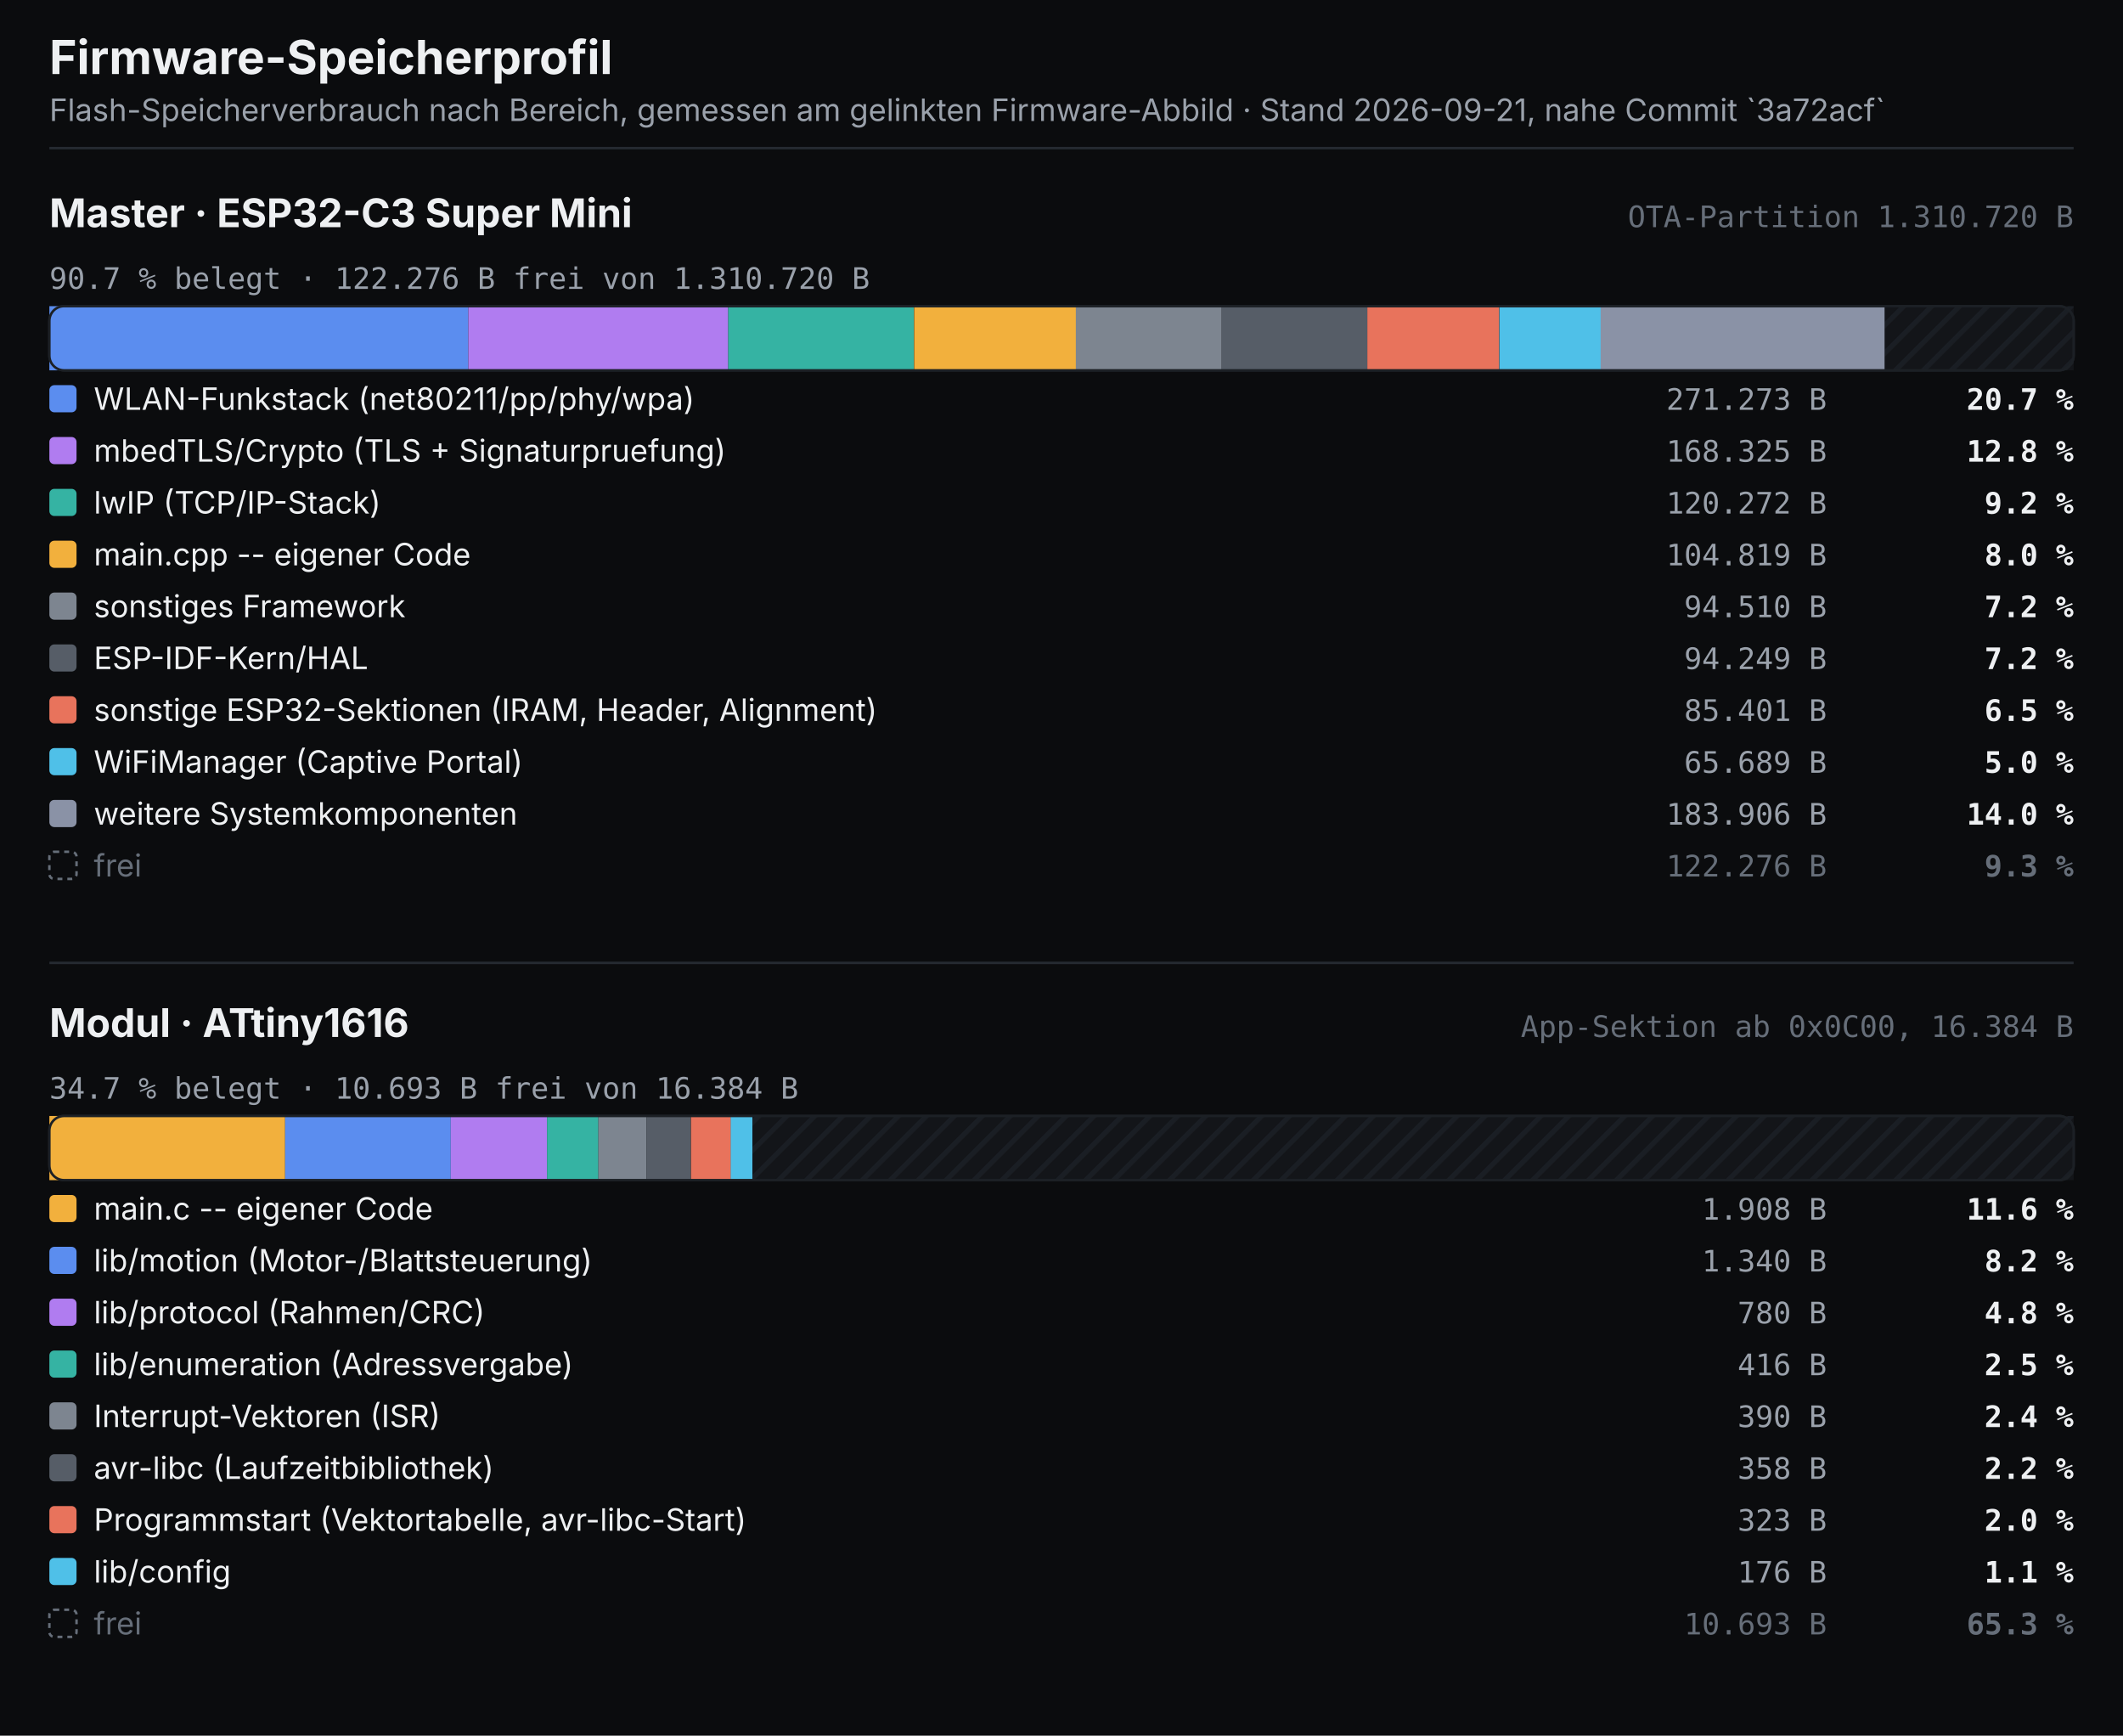
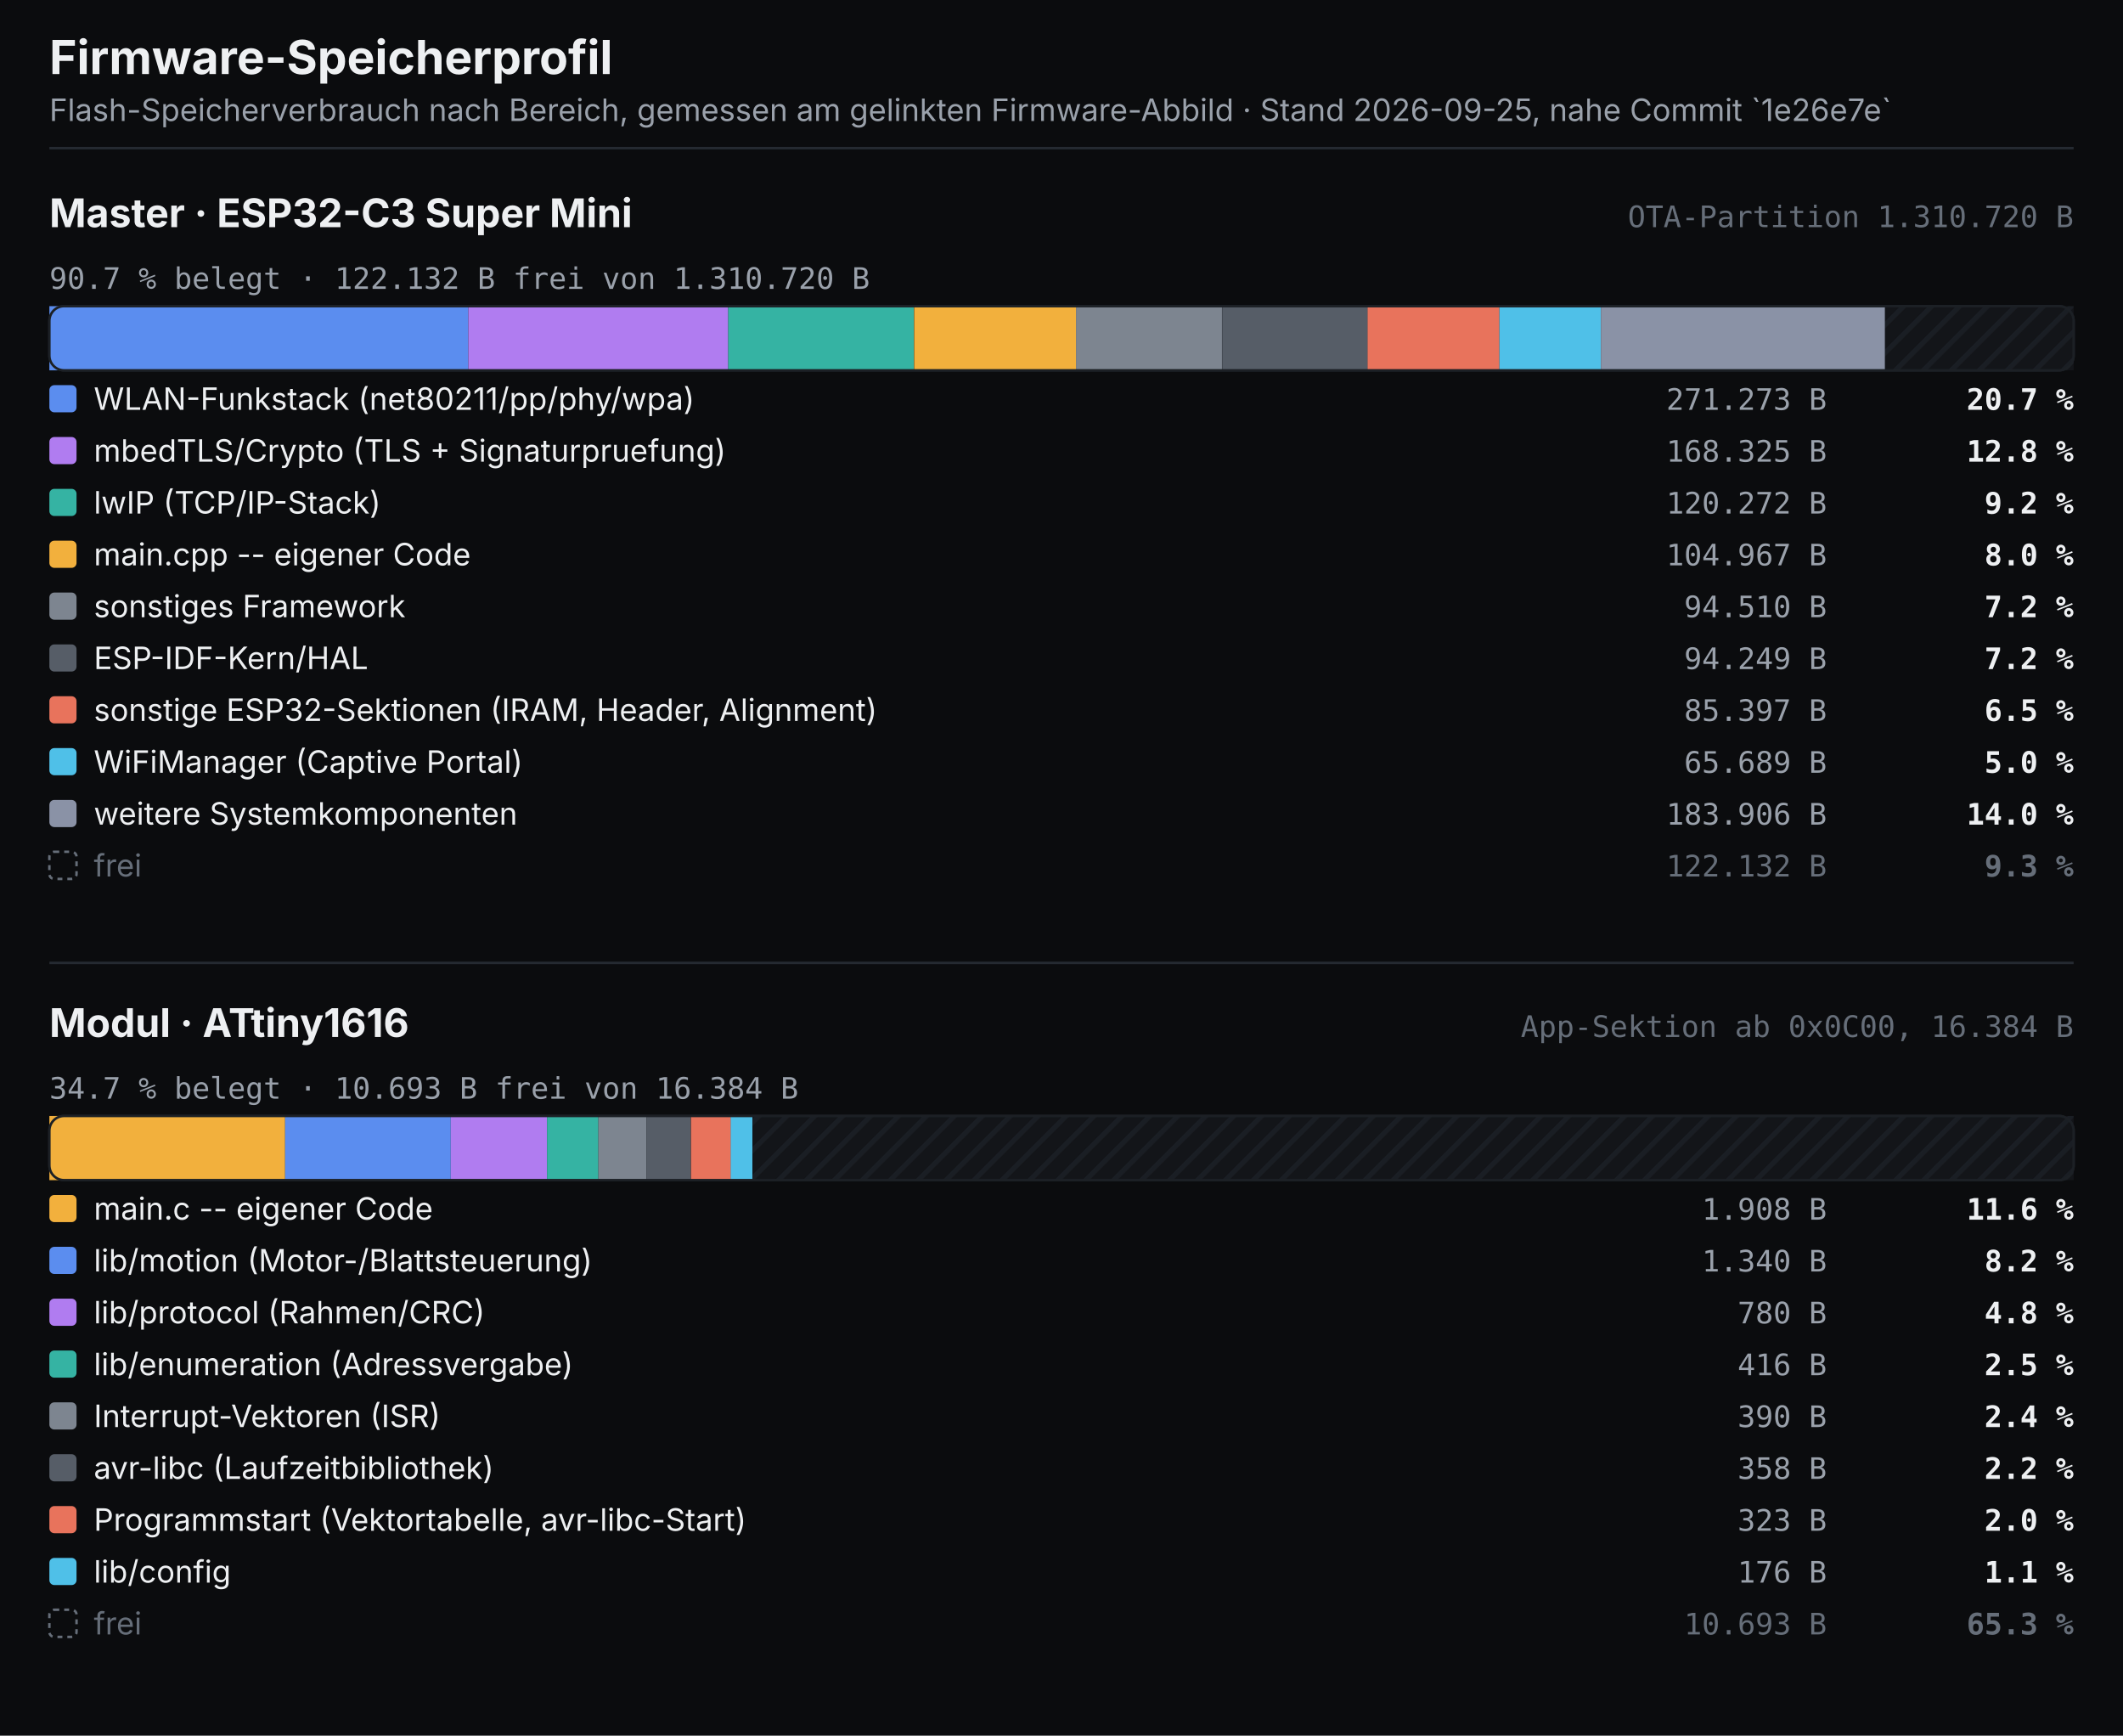
<svg xmlns="http://www.w3.org/2000/svg" viewBox="0 0 860 703" width="860" height="703" font-family="system-ui,-apple-system,'Segoe UI',sans-serif">
  <defs>
    <pattern id="hatch" width="8" height="8" patternTransform="rotate(45)" patternUnits="userSpaceOnUse">
      <rect width="8" height="8" fill="#131519" />
      <line x1="0" y1="0" x2="0" y2="8" stroke="#1a1e24" stroke-width="4" />
    </pattern>
  </defs>
  <rect width="860" height="703" fill="#0b0c0e" />
  <text x="20" y="30" font-size="19" font-weight="700" fill="#eef0f2">Firmware-Speicherprofil</text>
-   <text x="20" y="49" font-size="12.5" fill="#9aa1ab">Flash-Speicherverbrauch nach Bereich, gemessen am gelinkten Firmware-Abbild · Stand 2026-09-21, nahe Commit `3a72acf`</text>
+   <text x="20" y="49" font-size="12.5" fill="#9aa1ab">Flash-Speicherverbrauch nach Bereich, gemessen am gelinkten Firmware-Abbild · Stand 2026-09-25, nahe Commit `1e26e7e`</text>
  <line x1="20" y1="60" x2="840" y2="60" stroke="#252a31" />
  <text x="20" y="92" font-family="system-ui,-apple-system,'Segoe UI',sans-serif" font-size="16" font-weight="700" fill="#eef0f2">Master · ESP32-C3 Super Mini</text>
  <text x="840" y="92" text-anchor="end" font-family="ui-monospace,Menlo,Consolas,monospace" font-size="12" fill="#666e79">OTA-Partition 1.310.720 B</text>
-   <text x="20" y="117" font-family="ui-monospace,Menlo,Consolas,monospace" font-size="12" fill="#9aa1ab">90.7 % belegt · 122.276 B frei von 1.310.720 B</text>
+   <text x="20" y="117" font-family="ui-monospace,Menlo,Consolas,monospace" font-size="12" fill="#9aa1ab">90.7 % belegt · 122.132 B frei von 1.310.720 B</text>
  <rect x="20" y="124" width="820" height="26" rx="6" fill="#131519" stroke="#1c2025" />
  <rect x="20.0" y="124" width="169.7" height="26" fill="#5b8def" />
  <rect x="189.7" y="124" width="105.3" height="26" fill="#b07cf0" />
  <rect x="295.0" y="124" width="75.2" height="26" fill="#35b3a3" />
-   <rect x="370.3" y="124" width="65.6" height="26" fill="#f2b03d" />
-   <rect x="435.8" y="124" width="59.1" height="26" fill="#7d8590" />
-   <rect x="495.0" y="124" width="59.0" height="26" fill="#565d67" />
-   <rect x="553.9" y="124" width="53.4" height="26" fill="#e8735c" />
+   <rect x="370.3" y="124" width="65.7" height="26" fill="#f2b03d" />
+   <rect x="435.9" y="124" width="59.1" height="26" fill="#7d8590" />
+   <rect x="495.1" y="124" width="59.0" height="26" fill="#565d67" />
+   <rect x="554.0" y="124" width="53.4" height="26" fill="#e8735c" />
  <rect x="607.4" y="124" width="41.1" height="26" fill="#4fc0e8" />
-   <rect x="648.4" y="124" width="115.1" height="26" fill="#8a92a6" />
-   <rect x="763.5" y="124" width="76.5" height="26" fill="url(#hatch)" />
+   <rect x="648.5" y="124" width="115.1" height="26" fill="#8a92a6" />
+   <rect x="763.6" y="124" width="76.4" height="26" fill="url(#hatch)" />
  <rect x="20" y="124" width="820" height="26" rx="6" fill="none" stroke="#1c2025" />
  <rect x="20" y="156" width="11" height="11" rx="2" fill="#5b8def" />
  <text x="38" y="166" font-family="system-ui,-apple-system,'Segoe UI',sans-serif" font-size="12.5" fill="#eef0f2">WLAN-Funkstack (net80211/pp/phy/wpa)</text>
  <text x="740" y="166" text-anchor="end" font-family="ui-monospace,Menlo,Consolas,monospace" font-size="12" fill="#9aa1ab">271.273 B</text>
  <text x="840" y="166" text-anchor="end" font-family="ui-monospace,Menlo,Consolas,monospace" font-size="12" font-weight="600" fill="#eef0f2">20.7 %</text>
  <rect x="20" y="177" width="11" height="11" rx="2" fill="#b07cf0" />
  <text x="38" y="187" font-family="system-ui,-apple-system,'Segoe UI',sans-serif" font-size="12.5" fill="#eef0f2">mbedTLS/Crypto (TLS + Signaturpruefung)</text>
  <text x="740" y="187" text-anchor="end" font-family="ui-monospace,Menlo,Consolas,monospace" font-size="12" fill="#9aa1ab">168.325 B</text>
  <text x="840" y="187" text-anchor="end" font-family="ui-monospace,Menlo,Consolas,monospace" font-size="12" font-weight="600" fill="#eef0f2">12.8 %</text>
  <rect x="20" y="198" width="11" height="11" rx="2" fill="#35b3a3" />
  <text x="38" y="208" font-family="system-ui,-apple-system,'Segoe UI',sans-serif" font-size="12.5" fill="#eef0f2">lwIP (TCP/IP-Stack)</text>
  <text x="740" y="208" text-anchor="end" font-family="ui-monospace,Menlo,Consolas,monospace" font-size="12" fill="#9aa1ab">120.272 B</text>
  <text x="840" y="208" text-anchor="end" font-family="ui-monospace,Menlo,Consolas,monospace" font-size="12" font-weight="600" fill="#eef0f2">9.2 %</text>
  <rect x="20" y="219" width="11" height="11" rx="2" fill="#f2b03d" />
  <text x="38" y="229" font-family="system-ui,-apple-system,'Segoe UI',sans-serif" font-size="12.5" fill="#eef0f2">main.cpp -- eigener Code</text>
-   <text x="740" y="229" text-anchor="end" font-family="ui-monospace,Menlo,Consolas,monospace" font-size="12" fill="#9aa1ab">104.819 B</text>
+   <text x="740" y="229" text-anchor="end" font-family="ui-monospace,Menlo,Consolas,monospace" font-size="12" fill="#9aa1ab">104.967 B</text>
  <text x="840" y="229" text-anchor="end" font-family="ui-monospace,Menlo,Consolas,monospace" font-size="12" font-weight="600" fill="#eef0f2">8.0 %</text>
  <rect x="20" y="240" width="11" height="11" rx="2" fill="#7d8590" />
  <text x="38" y="250" font-family="system-ui,-apple-system,'Segoe UI',sans-serif" font-size="12.5" fill="#eef0f2">sonstiges Framework</text>
  <text x="740" y="250" text-anchor="end" font-family="ui-monospace,Menlo,Consolas,monospace" font-size="12" fill="#9aa1ab">94.510 B</text>
  <text x="840" y="250" text-anchor="end" font-family="ui-monospace,Menlo,Consolas,monospace" font-size="12" font-weight="600" fill="#eef0f2">7.2 %</text>
  <rect x="20" y="261" width="11" height="11" rx="2" fill="#565d67" />
  <text x="38" y="271" font-family="system-ui,-apple-system,'Segoe UI',sans-serif" font-size="12.5" fill="#eef0f2">ESP-IDF-Kern/HAL</text>
  <text x="740" y="271" text-anchor="end" font-family="ui-monospace,Menlo,Consolas,monospace" font-size="12" fill="#9aa1ab">94.249 B</text>
  <text x="840" y="271" text-anchor="end" font-family="ui-monospace,Menlo,Consolas,monospace" font-size="12" font-weight="600" fill="#eef0f2">7.2 %</text>
  <rect x="20" y="282" width="11" height="11" rx="2" fill="#e8735c" />
  <text x="38" y="292" font-family="system-ui,-apple-system,'Segoe UI',sans-serif" font-size="12.5" fill="#eef0f2">sonstige ESP32-Sektionen (IRAM, Header, Alignment)</text>
-   <text x="740" y="292" text-anchor="end" font-family="ui-monospace,Menlo,Consolas,monospace" font-size="12" fill="#9aa1ab">85.401 B</text>
+   <text x="740" y="292" text-anchor="end" font-family="ui-monospace,Menlo,Consolas,monospace" font-size="12" fill="#9aa1ab">85.397 B</text>
  <text x="840" y="292" text-anchor="end" font-family="ui-monospace,Menlo,Consolas,monospace" font-size="12" font-weight="600" fill="#eef0f2">6.5 %</text>
  <rect x="20" y="303" width="11" height="11" rx="2" fill="#4fc0e8" />
  <text x="38" y="313" font-family="system-ui,-apple-system,'Segoe UI',sans-serif" font-size="12.5" fill="#eef0f2">WiFiManager (Captive Portal)</text>
  <text x="740" y="313" text-anchor="end" font-family="ui-monospace,Menlo,Consolas,monospace" font-size="12" fill="#9aa1ab">65.689 B</text>
  <text x="840" y="313" text-anchor="end" font-family="ui-monospace,Menlo,Consolas,monospace" font-size="12" font-weight="600" fill="#eef0f2">5.0 %</text>
  <rect x="20" y="324" width="11" height="11" rx="2" fill="#8a92a6" />
  <text x="38" y="334" font-family="system-ui,-apple-system,'Segoe UI',sans-serif" font-size="12.5" fill="#eef0f2">weitere Systemkomponenten</text>
  <text x="740" y="334" text-anchor="end" font-family="ui-monospace,Menlo,Consolas,monospace" font-size="12" fill="#9aa1ab">183.906 B</text>
  <text x="840" y="334" text-anchor="end" font-family="ui-monospace,Menlo,Consolas,monospace" font-size="12" font-weight="600" fill="#eef0f2">14.0 %</text>
  <rect x="20" y="345" width="11" height="11" rx="2" fill="none" stroke="#666e79" stroke-dasharray="2,2" />
  <text x="38" y="355" font-family="system-ui,-apple-system,'Segoe UI',sans-serif" font-size="12.5" fill="#666e79">frei</text>
-   <text x="740" y="355" text-anchor="end" font-family="ui-monospace,Menlo,Consolas,monospace" font-size="12" fill="#666e79">122.276 B</text>
+   <text x="740" y="355" text-anchor="end" font-family="ui-monospace,Menlo,Consolas,monospace" font-size="12" fill="#666e79">122.132 B</text>
  <text x="840" y="355" text-anchor="end" font-family="ui-monospace,Menlo,Consolas,monospace" font-size="12" font-weight="600" fill="#666e79">9.3 %</text>
  <line x1="20" y1="390" x2="840" y2="390" stroke="#252a31" />
  <text x="20" y="420" font-family="system-ui,-apple-system,'Segoe UI',sans-serif" font-size="16" font-weight="700" fill="#eef0f2">Modul · ATtiny1616</text>
  <text x="840" y="420" text-anchor="end" font-family="ui-monospace,Menlo,Consolas,monospace" font-size="12" fill="#666e79">App-Sektion ab 0x0C00, 16.384 B</text>
  <text x="20" y="445" font-family="ui-monospace,Menlo,Consolas,monospace" font-size="12" fill="#9aa1ab">34.7 % belegt · 10.693 B frei von 16.384 B</text>
  <rect x="20" y="452" width="820" height="26" rx="6" fill="#131519" stroke="#1c2025" />
  <rect x="20.0" y="452" width="95.5" height="26" fill="#f2b03d" />
  <rect x="115.5" y="452" width="67.1" height="26" fill="#5b8def" />
  <rect x="182.6" y="452" width="39.0" height="26" fill="#b07cf0" />
  <rect x="221.6" y="452" width="20.8" height="26" fill="#35b3a3" />
  <rect x="242.4" y="452" width="19.5" height="26" fill="#7d8590" />
  <rect x="261.9" y="452" width="17.9" height="26" fill="#565d67" />
  <rect x="279.9" y="452" width="16.2" height="26" fill="#e8735c" />
  <rect x="296.0" y="452" width="8.8" height="26" fill="#4fc0e8" />
  <rect x="304.8" y="452" width="535.2" height="26" fill="url(#hatch)" />
  <rect x="20" y="452" width="820" height="26" rx="6" fill="none" stroke="#1c2025" />
  <rect x="20" y="484" width="11" height="11" rx="2" fill="#f2b03d" />
  <text x="38" y="494" font-family="system-ui,-apple-system,'Segoe UI',sans-serif" font-size="12.5" fill="#eef0f2">main.c -- eigener Code</text>
  <text x="740" y="494" text-anchor="end" font-family="ui-monospace,Menlo,Consolas,monospace" font-size="12" fill="#9aa1ab">1.908 B</text>
  <text x="840" y="494" text-anchor="end" font-family="ui-monospace,Menlo,Consolas,monospace" font-size="12" font-weight="600" fill="#eef0f2">11.6 %</text>
  <rect x="20" y="505" width="11" height="11" rx="2" fill="#5b8def" />
  <text x="38" y="515" font-family="system-ui,-apple-system,'Segoe UI',sans-serif" font-size="12.5" fill="#eef0f2">lib/motion (Motor-/Blattsteuerung)</text>
  <text x="740" y="515" text-anchor="end" font-family="ui-monospace,Menlo,Consolas,monospace" font-size="12" fill="#9aa1ab">1.340 B</text>
  <text x="840" y="515" text-anchor="end" font-family="ui-monospace,Menlo,Consolas,monospace" font-size="12" font-weight="600" fill="#eef0f2">8.2 %</text>
  <rect x="20" y="526" width="11" height="11" rx="2" fill="#b07cf0" />
  <text x="38" y="536" font-family="system-ui,-apple-system,'Segoe UI',sans-serif" font-size="12.5" fill="#eef0f2">lib/protocol (Rahmen/CRC)</text>
  <text x="740" y="536" text-anchor="end" font-family="ui-monospace,Menlo,Consolas,monospace" font-size="12" fill="#9aa1ab">780 B</text>
  <text x="840" y="536" text-anchor="end" font-family="ui-monospace,Menlo,Consolas,monospace" font-size="12" font-weight="600" fill="#eef0f2">4.8 %</text>
  <rect x="20" y="547" width="11" height="11" rx="2" fill="#35b3a3" />
  <text x="38" y="557" font-family="system-ui,-apple-system,'Segoe UI',sans-serif" font-size="12.5" fill="#eef0f2">lib/enumeration (Adressvergabe)</text>
  <text x="740" y="557" text-anchor="end" font-family="ui-monospace,Menlo,Consolas,monospace" font-size="12" fill="#9aa1ab">416 B</text>
  <text x="840" y="557" text-anchor="end" font-family="ui-monospace,Menlo,Consolas,monospace" font-size="12" font-weight="600" fill="#eef0f2">2.5 %</text>
  <rect x="20" y="568" width="11" height="11" rx="2" fill="#7d8590" />
  <text x="38" y="578" font-family="system-ui,-apple-system,'Segoe UI',sans-serif" font-size="12.5" fill="#eef0f2">Interrupt-Vektoren (ISR)</text>
  <text x="740" y="578" text-anchor="end" font-family="ui-monospace,Menlo,Consolas,monospace" font-size="12" fill="#9aa1ab">390 B</text>
  <text x="840" y="578" text-anchor="end" font-family="ui-monospace,Menlo,Consolas,monospace" font-size="12" font-weight="600" fill="#eef0f2">2.4 %</text>
  <rect x="20" y="589" width="11" height="11" rx="2" fill="#565d67" />
  <text x="38" y="599" font-family="system-ui,-apple-system,'Segoe UI',sans-serif" font-size="12.5" fill="#eef0f2">avr-libc (Laufzeitbibliothek)</text>
  <text x="740" y="599" text-anchor="end" font-family="ui-monospace,Menlo,Consolas,monospace" font-size="12" fill="#9aa1ab">358 B</text>
  <text x="840" y="599" text-anchor="end" font-family="ui-monospace,Menlo,Consolas,monospace" font-size="12" font-weight="600" fill="#eef0f2">2.2 %</text>
  <rect x="20" y="610" width="11" height="11" rx="2" fill="#e8735c" />
  <text x="38" y="620" font-family="system-ui,-apple-system,'Segoe UI',sans-serif" font-size="12.5" fill="#eef0f2">Programmstart (Vektortabelle, avr-libc-Start)</text>
  <text x="740" y="620" text-anchor="end" font-family="ui-monospace,Menlo,Consolas,monospace" font-size="12" fill="#9aa1ab">323 B</text>
  <text x="840" y="620" text-anchor="end" font-family="ui-monospace,Menlo,Consolas,monospace" font-size="12" font-weight="600" fill="#eef0f2">2.0 %</text>
  <rect x="20" y="631" width="11" height="11" rx="2" fill="#4fc0e8" />
  <text x="38" y="641" font-family="system-ui,-apple-system,'Segoe UI',sans-serif" font-size="12.5" fill="#eef0f2">lib/config</text>
  <text x="740" y="641" text-anchor="end" font-family="ui-monospace,Menlo,Consolas,monospace" font-size="12" fill="#9aa1ab">176 B</text>
  <text x="840" y="641" text-anchor="end" font-family="ui-monospace,Menlo,Consolas,monospace" font-size="12" font-weight="600" fill="#eef0f2">1.1 %</text>
  <rect x="20" y="652" width="11" height="11" rx="2" fill="none" stroke="#666e79" stroke-dasharray="2,2" />
  <text x="38" y="662" font-family="system-ui,-apple-system,'Segoe UI',sans-serif" font-size="12.5" fill="#666e79">frei</text>
  <text x="740" y="662" text-anchor="end" font-family="ui-monospace,Menlo,Consolas,monospace" font-size="12" fill="#666e79">10.693 B</text>
  <text x="840" y="662" text-anchor="end" font-family="ui-monospace,Menlo,Consolas,monospace" font-size="12" font-weight="600" fill="#666e79">65.3 %</text>
</svg>
